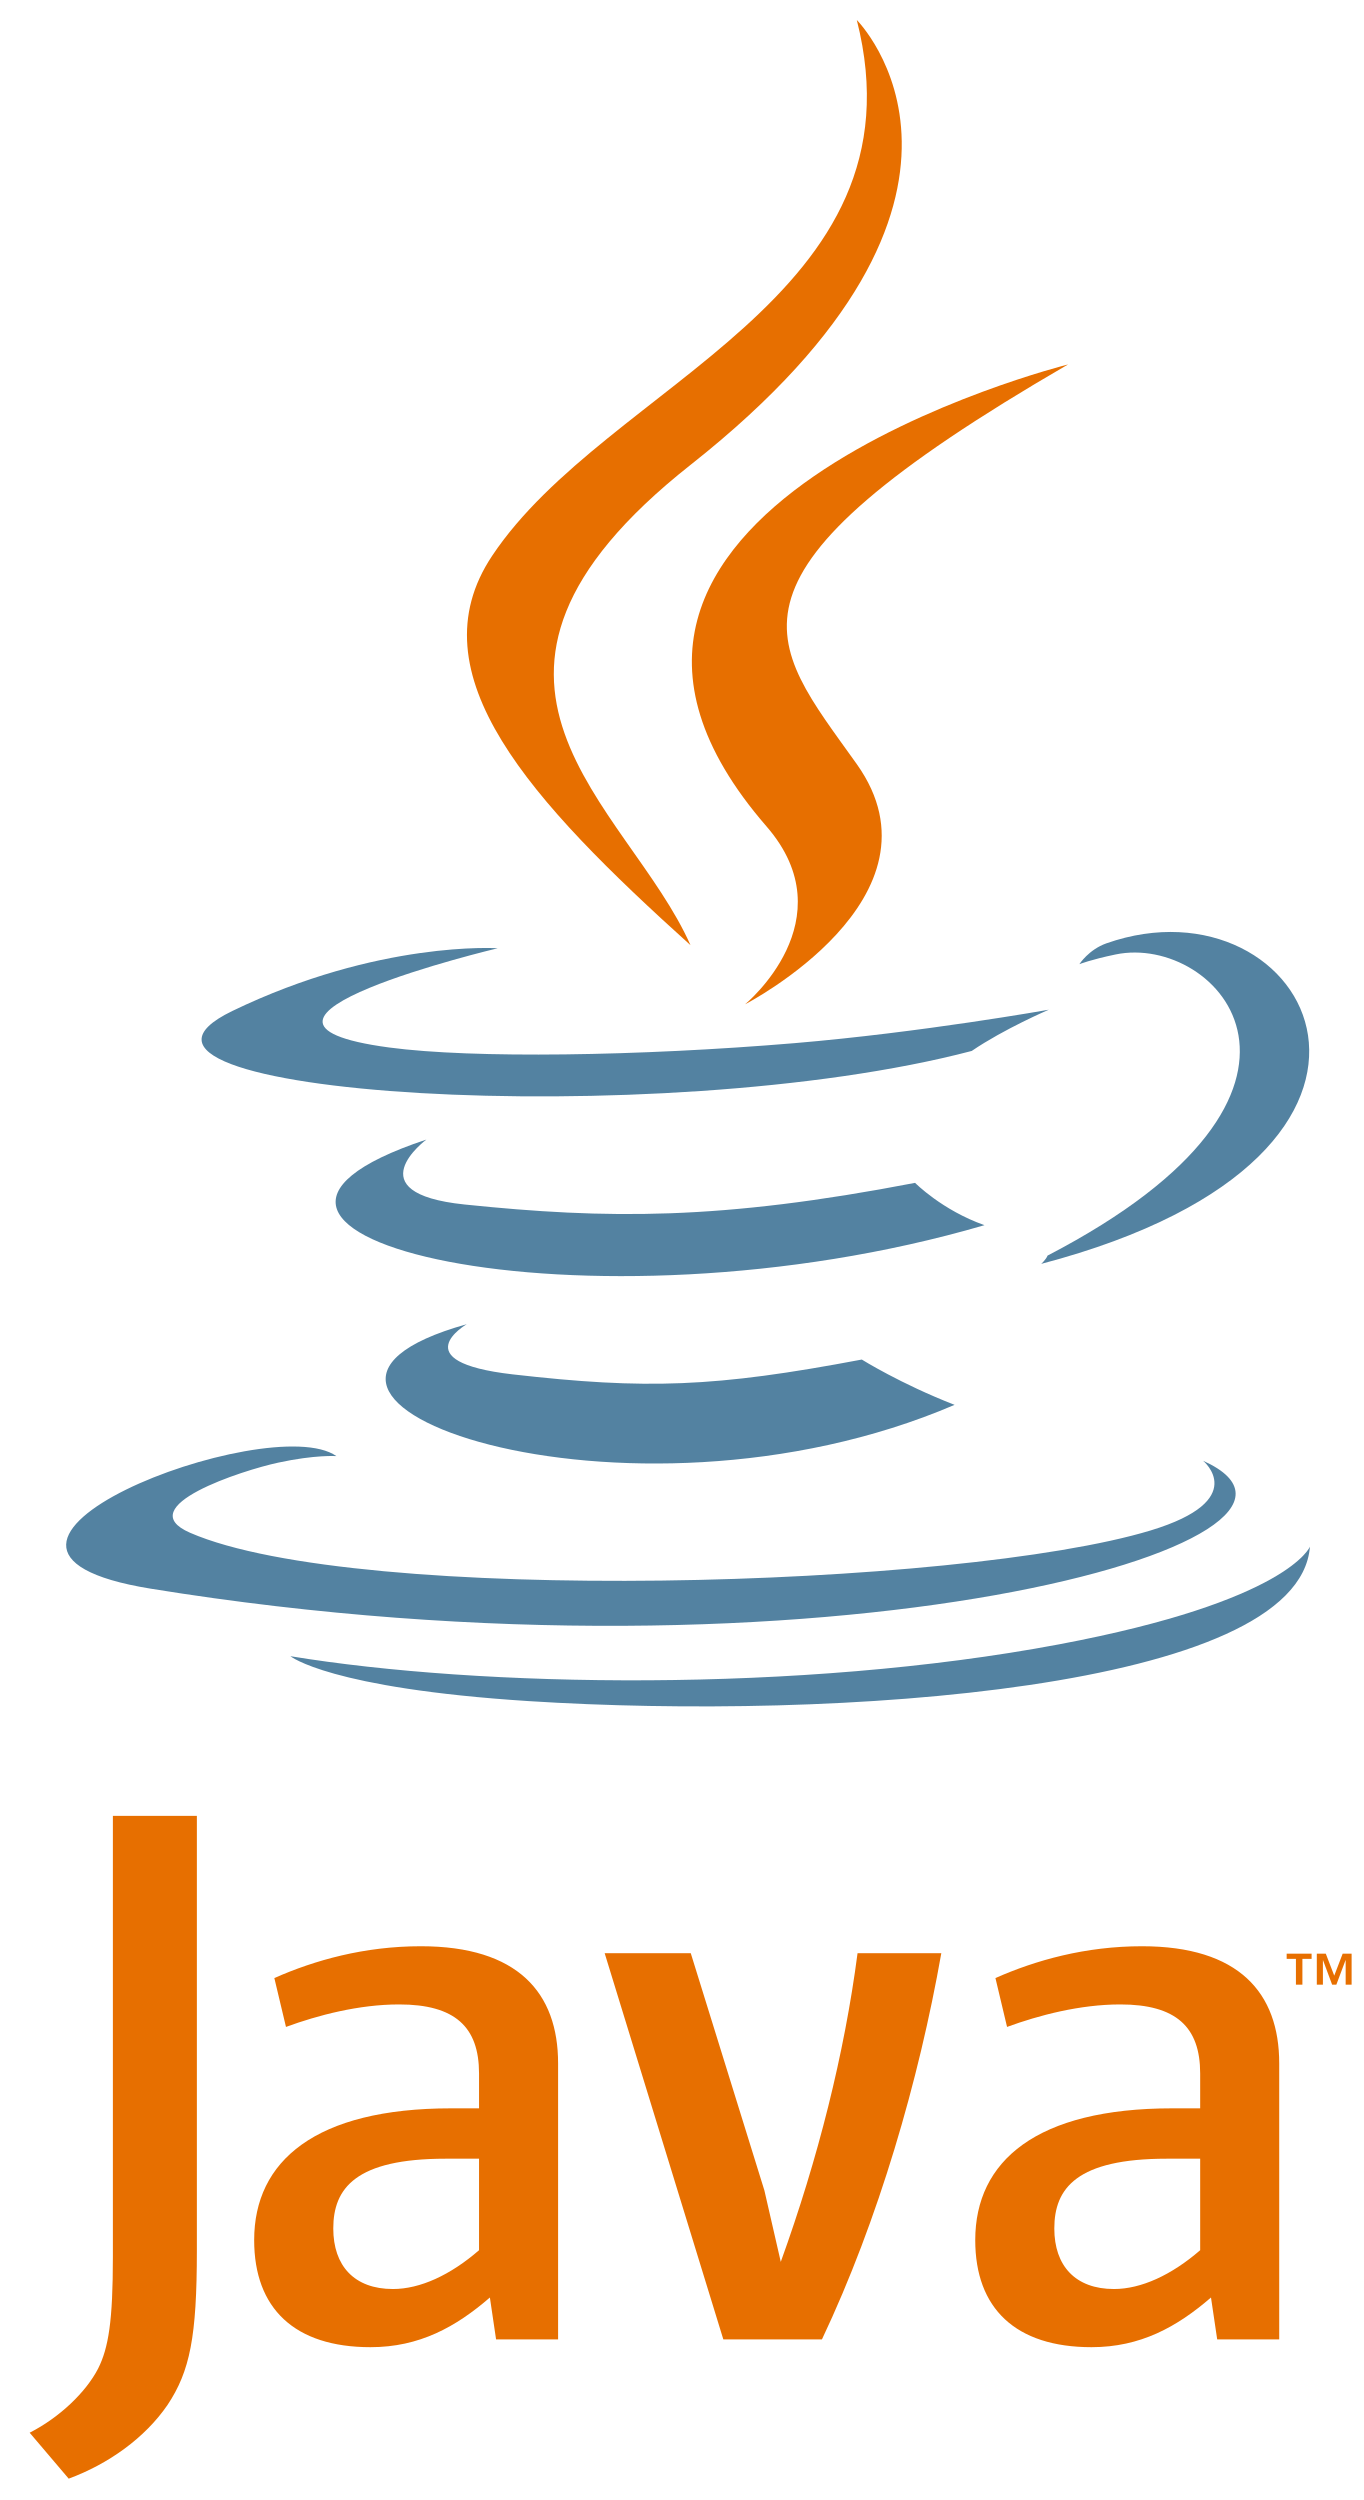
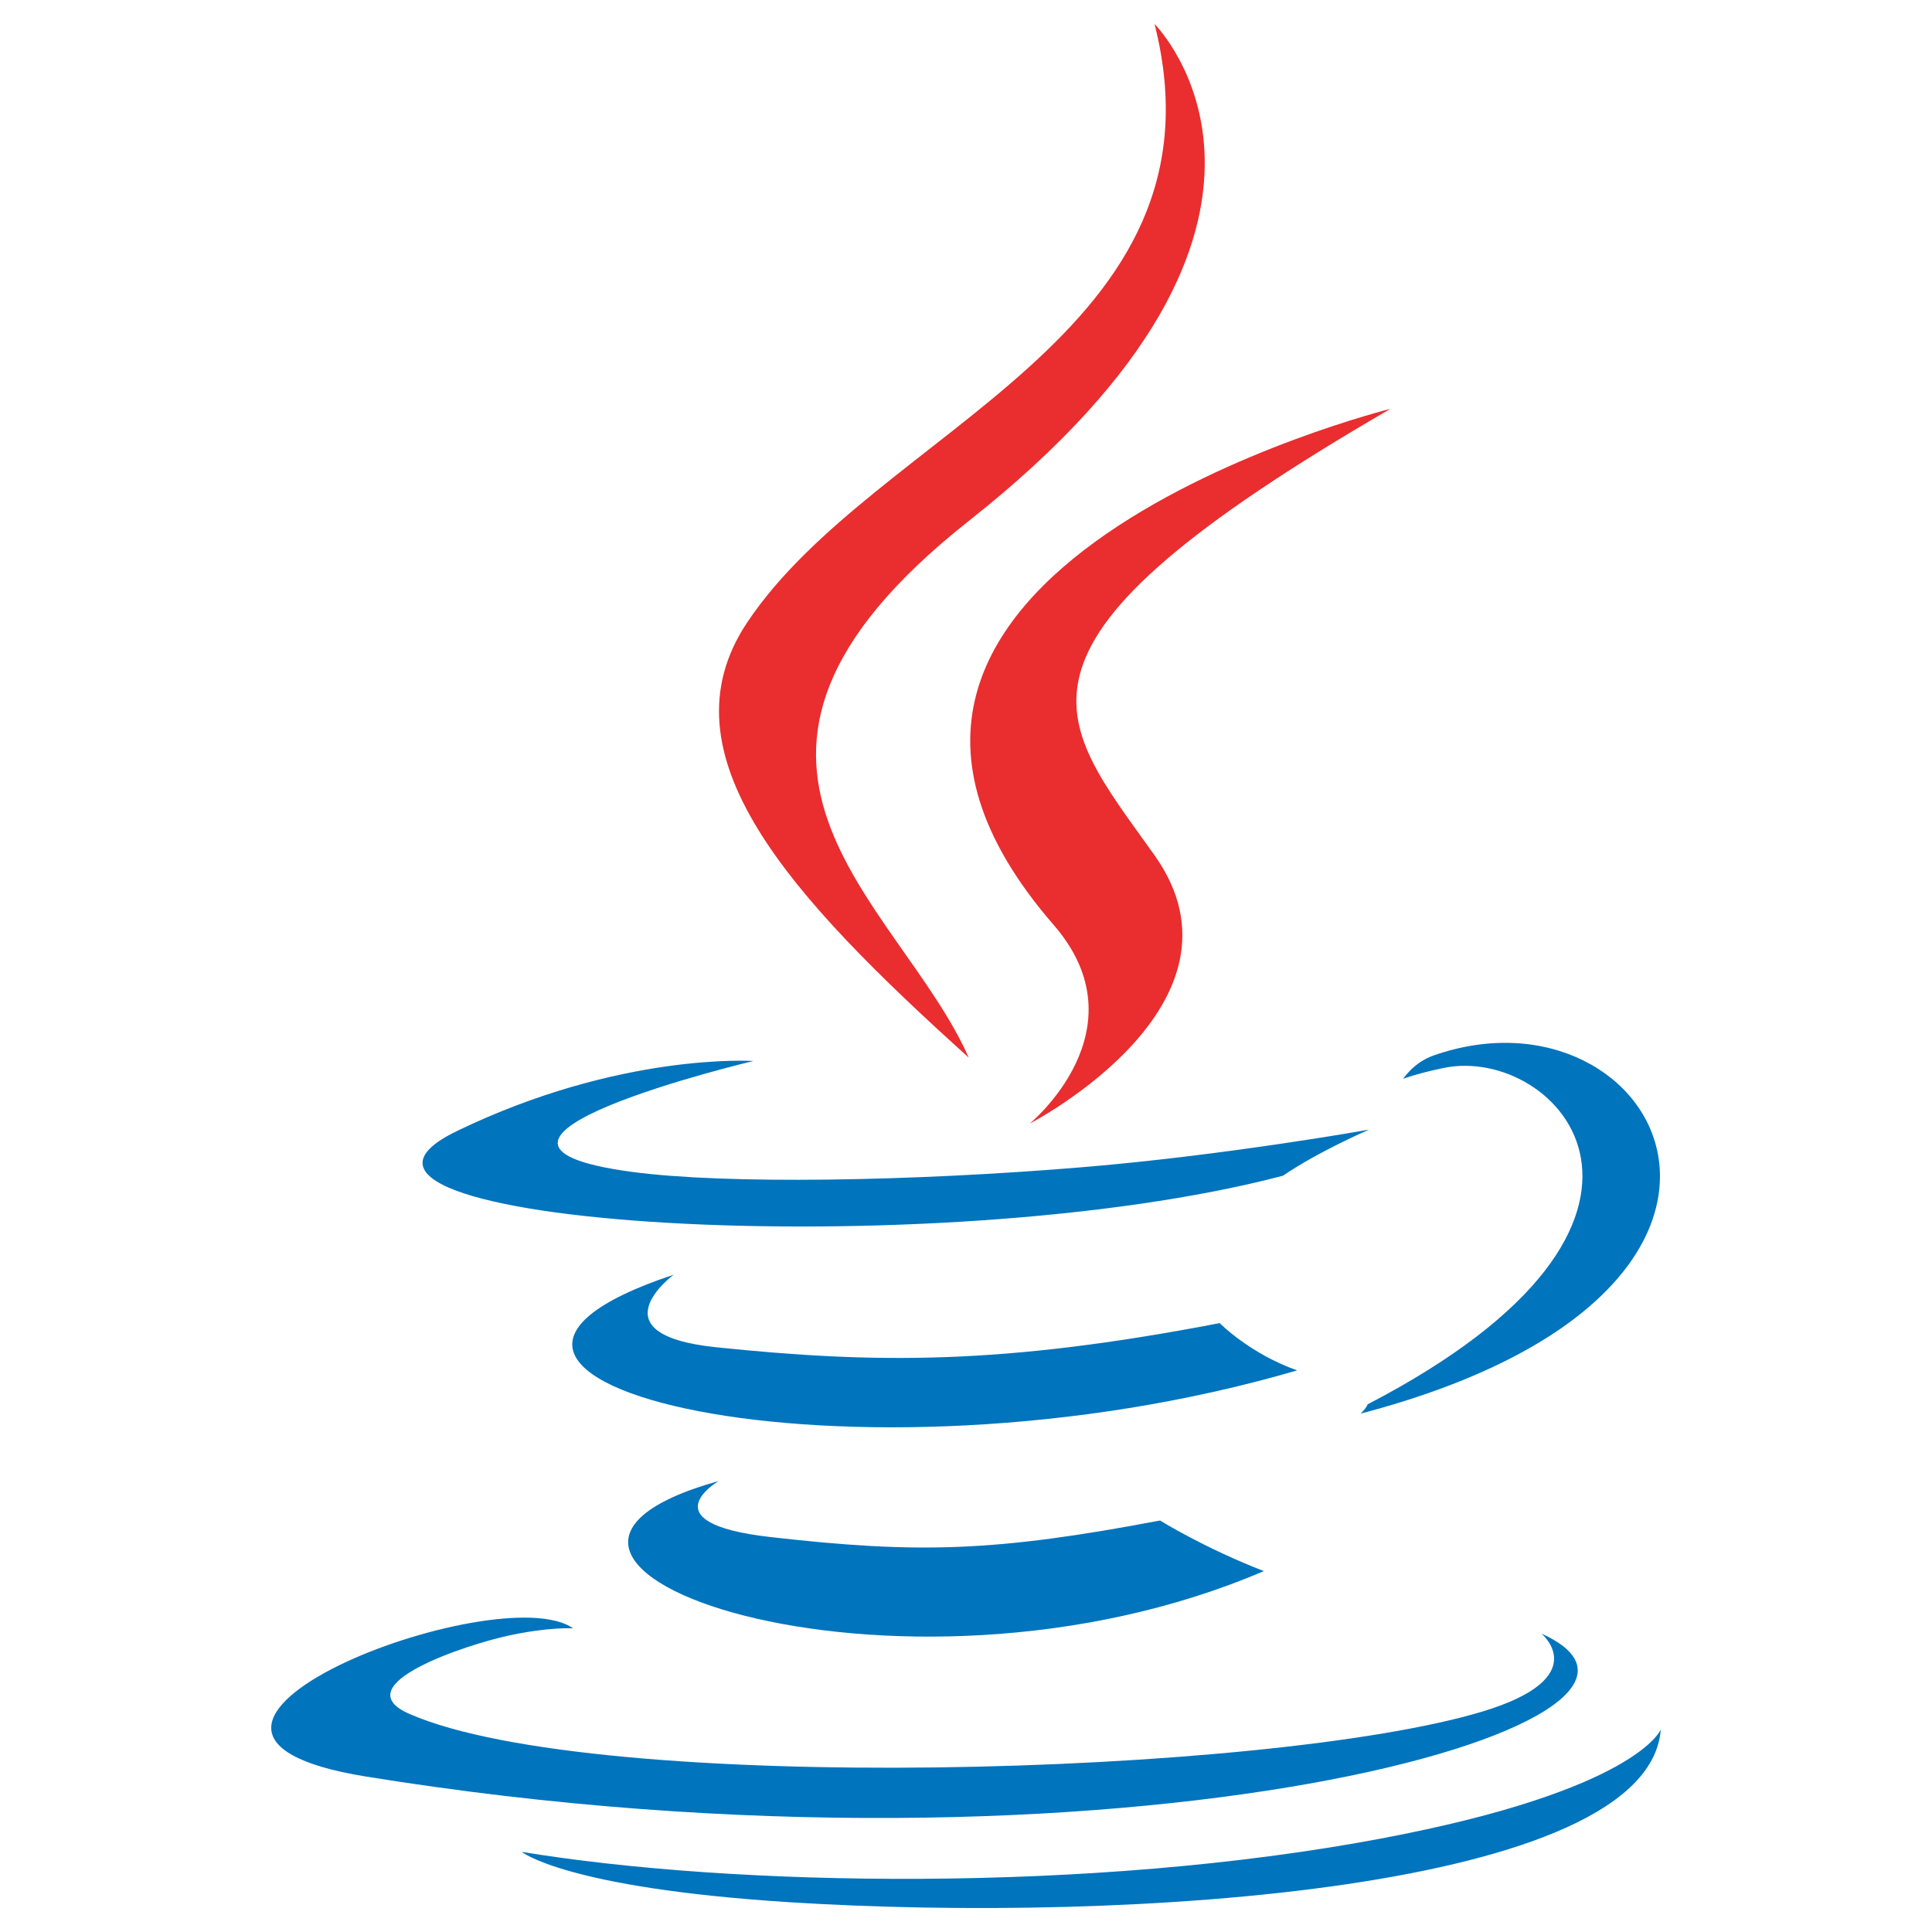
- <svg xmlns="http://www.w3.org/2000/svg" version="1.1" id="Layer_1" x="0px" y="0px" width="300px" height="550px" viewBox="0 0 300 550" style="enable-background:new 0 0 300 550;" xml:space="preserve">
-   <path style="fill:#E76F00;" d="M285.104,430.945h-2.038v-1.14h5.486v1.14h-2.024v5.688h-1.424V430.945z M296.046,431.242h-0.032  l-2.019,5.392h-0.924l-2.006-5.392h-0.025v5.392h-1.342v-6.828h1.975l1.86,4.835l1.854-4.835h1.968v6.828h-1.31V431.242z" />
-   <path style="fill:#5382A1;" d="M102.681,291.324c0,0-14.178,8.245,10.09,11.035c29.4,3.354,44.426,2.873,76.825-3.259  c0,0,8.518,5.341,20.414,9.967C137.38,340.195,45.634,307.264,102.681,291.324" />
-   <path style="fill:#5382A1;" d="M93.806,250.704c0,0-15.902,11.771,8.384,14.283c31.406,3.24,56.208,3.505,99.125-4.759  c0,0,5.936,6.018,15.27,9.309C128.771,295.215,30.962,271.562,93.806,250.704" />
-   <path style="fill:#E76F00;" d="M168.625,181.799c17.896,20.604-4.702,39.145-4.702,39.145s45.441-23.458,24.572-52.833  c-19.491-27.394-34.438-41.005,46.479-87.934C234.974,80.177,107.961,111.899,168.625,181.799" />
-   <path style="fill:#5382A1;" d="M264.684,321.369c0,0,10.492,8.645-11.555,15.333c-41.923,12.7-174.488,16.535-211.314,0.506  c-13.238-5.759,11.587-13.751,19.396-15.428c8.144-1.766,12.798-1.437,12.798-1.437c-14.722-10.371-95.157,20.364-40.857,29.166  C181.236,373.524,303.095,338.695,264.684,321.369" />
-   <path style="fill:#5382A1;" d="M109.499,208.617c0,0-67.431,16.016-23.879,21.832c18.389,2.462,55.047,1.905,89.193-0.956  c27.906-2.354,55.927-7.359,55.927-7.359s-9.84,4.214-16.959,9.075c-68.475,18.009-200.756,9.631-162.674-8.79  C83.313,206.851,109.499,208.617,109.499,208.617" />
-   <path style="fill:#5382A1;" d="M230.462,276.231c69.608-36.171,37.424-70.931,14.96-66.248c-5.506,1.146-7.961,2.139-7.961,2.139  s2.044-3.202,5.948-4.588c44.441-15.624,78.619,46.081-14.346,70.52C229.063,278.055,230.14,277.092,230.462,276.231" />
-   <path style="fill:#E76F00;" d="M188.495,4.399c0,0,38.55,38.563-36.563,97.862c-60.233,47.568-13.735,74.69-0.025,105.678  c-35.159-31.722-60.961-59.647-43.651-85.637C133.663,84.151,204.049,65.654,188.495,4.399" />
-   <path style="fill:#5382A1;" d="M116.339,374.246c66.815,4.277,169.417-2.373,171.847-33.988c0,0-4.671,11.985-55.219,21.503  c-57.028,10.732-127.364,9.479-169.081,2.601C63.887,364.361,72.426,371.43,116.339,374.246" />
-   <path style="fill:#E76F00;" d="M105.389,495.048c-6.303,5.467-12.96,8.536-18.934,8.536c-8.527,0-13.134-5.113-13.134-13.314  c0-8.871,4.936-15.357,24.739-15.357h7.328V495.048 M122.781,514.671v-60.742c0-15.517-8.85-25.756-30.188-25.756  c-12.457,0-23.369,3.076-32.238,6.999l2.56,10.752c6.983-2.563,16.022-4.949,24.894-4.949c12.292,0,17.58,4.949,17.58,15.181v7.677  h-6.135c-29.865,0-43.337,11.593-43.337,28.994c0,15.017,8.878,23.553,25.594,23.553c10.745,0,18.766-4.436,26.264-10.928  l1.361,9.22H122.781z" />
-   <path style="fill:#E76F00;" d="M180.825,514.671h-21.692l-26.106-84.96h18.943l16.199,52.2l3.601,15.699  c8.195-22.698,13.991-45.726,16.89-67.899h18.427C202.15,457.688,193.266,488.396,180.825,514.671" />
-   <path style="fill:#E76F00;" d="M264.038,495.048c-6.315,5.467-12.984,8.536-18.958,8.536c-8.512,0-13.131-5.113-13.131-13.314  c0-8.871,4.948-15.357,24.749-15.357h7.34V495.048 M281.428,514.671v-60.742c0-15.517-8.872-25.756-30.185-25.756  c-12.466,0-23.382,3.076-32.247,6.999l2.556,10.752c6.986-2.563,16.042-4.949,24.907-4.949c12.283,0,17.579,4.949,17.579,15.181  v7.677h-6.145c-29.874,0-43.34,11.593-43.34,28.994c0,15.017,8.871,23.553,25.584,23.553c10.751,0,18.769-4.436,26.28-10.928  l1.366,9.22H281.428z" />
-   <path style="fill:#E76F00;" d="M36.847,529.099c-4.958,7.239-12.966,12.966-21.733,16.206l-8.587-10.105  c6.673-3.424,12.396-8.954,15.055-14.105c2.3-4.581,3.252-10.485,3.252-24.604v-96.995h18.478v95.666  C43.311,514.038,41.802,521.663,36.847,529.099" />
+ <svg xmlns="http://www.w3.org/2000/svg" viewBox="0 0 128 128">
+   <path fill="#0074BD" d="M47.617 98.12s-4.767 2.774 3.397 3.71c9.892 1.13 14.947.968 25.845-1.092 0 0 2.871 1.795 6.873 3.351-24.439 10.47-55.308-.607-36.115-5.969zm-2.988-13.665s-5.348 3.959 2.823 4.805c10.567 1.091 18.91 1.18 33.354-1.6 0 0 1.993 2.025 5.132 3.131-29.542 8.64-62.446.68-41.309-6.336z" />
+   <path fill="#EA2D2E" d="M69.802 61.271c6.025 6.935-1.58 13.17-1.58 13.17s15.289-7.891 8.269-17.777c-6.559-9.215-11.587-13.792 15.635-29.58 0 .001-42.731 10.67-22.324 34.187z" />
+   <path fill="#0074BD" d="M102.123 108.229s3.529 2.91-3.888 5.159c-14.102 4.272-58.706 5.56-71.094.171-4.451-1.938 3.899-4.625 6.526-5.192 2.739-.593 4.303-.485 4.303-.485-4.953-3.487-32.013 6.85-13.743 9.815 49.821 8.076 90.817-3.637 77.896-9.468zM49.912 70.294s-22.686 5.389-8.033 7.348c6.188.828 18.518.638 30.011-.326 9.39-.789 18.813-2.474 18.813-2.474s-3.308 1.419-5.704 3.053c-23.042 6.061-67.544 3.238-54.731-2.958 10.832-5.239 19.644-4.643 19.644-4.643zm40.697 22.747c23.421-12.167 12.591-23.86 5.032-22.285-1.848.385-2.677.72-2.677.72s.688-1.079 2-1.543c14.953-5.255 26.451 15.503-4.823 23.725 0-.002.359-.327.468-.617z" />
+   <path fill="#EA2D2E" d="M76.491 1.587S89.459 14.563 64.188 34.51c-20.266 16.006-4.621 25.13-.007 35.559-11.831-10.673-20.509-20.07-14.688-28.815C58.041 28.42 81.722 22.195 76.491 1.587z" />
+   <path fill="#0074BD" d="M52.214 126.021c22.476 1.437 57-.8 57.817-11.436 0 0-1.571 4.032-18.577 7.231-19.186 3.612-42.854 3.191-56.887.874 0 .001 2.875 2.381 17.647 3.331z" />
</svg>
